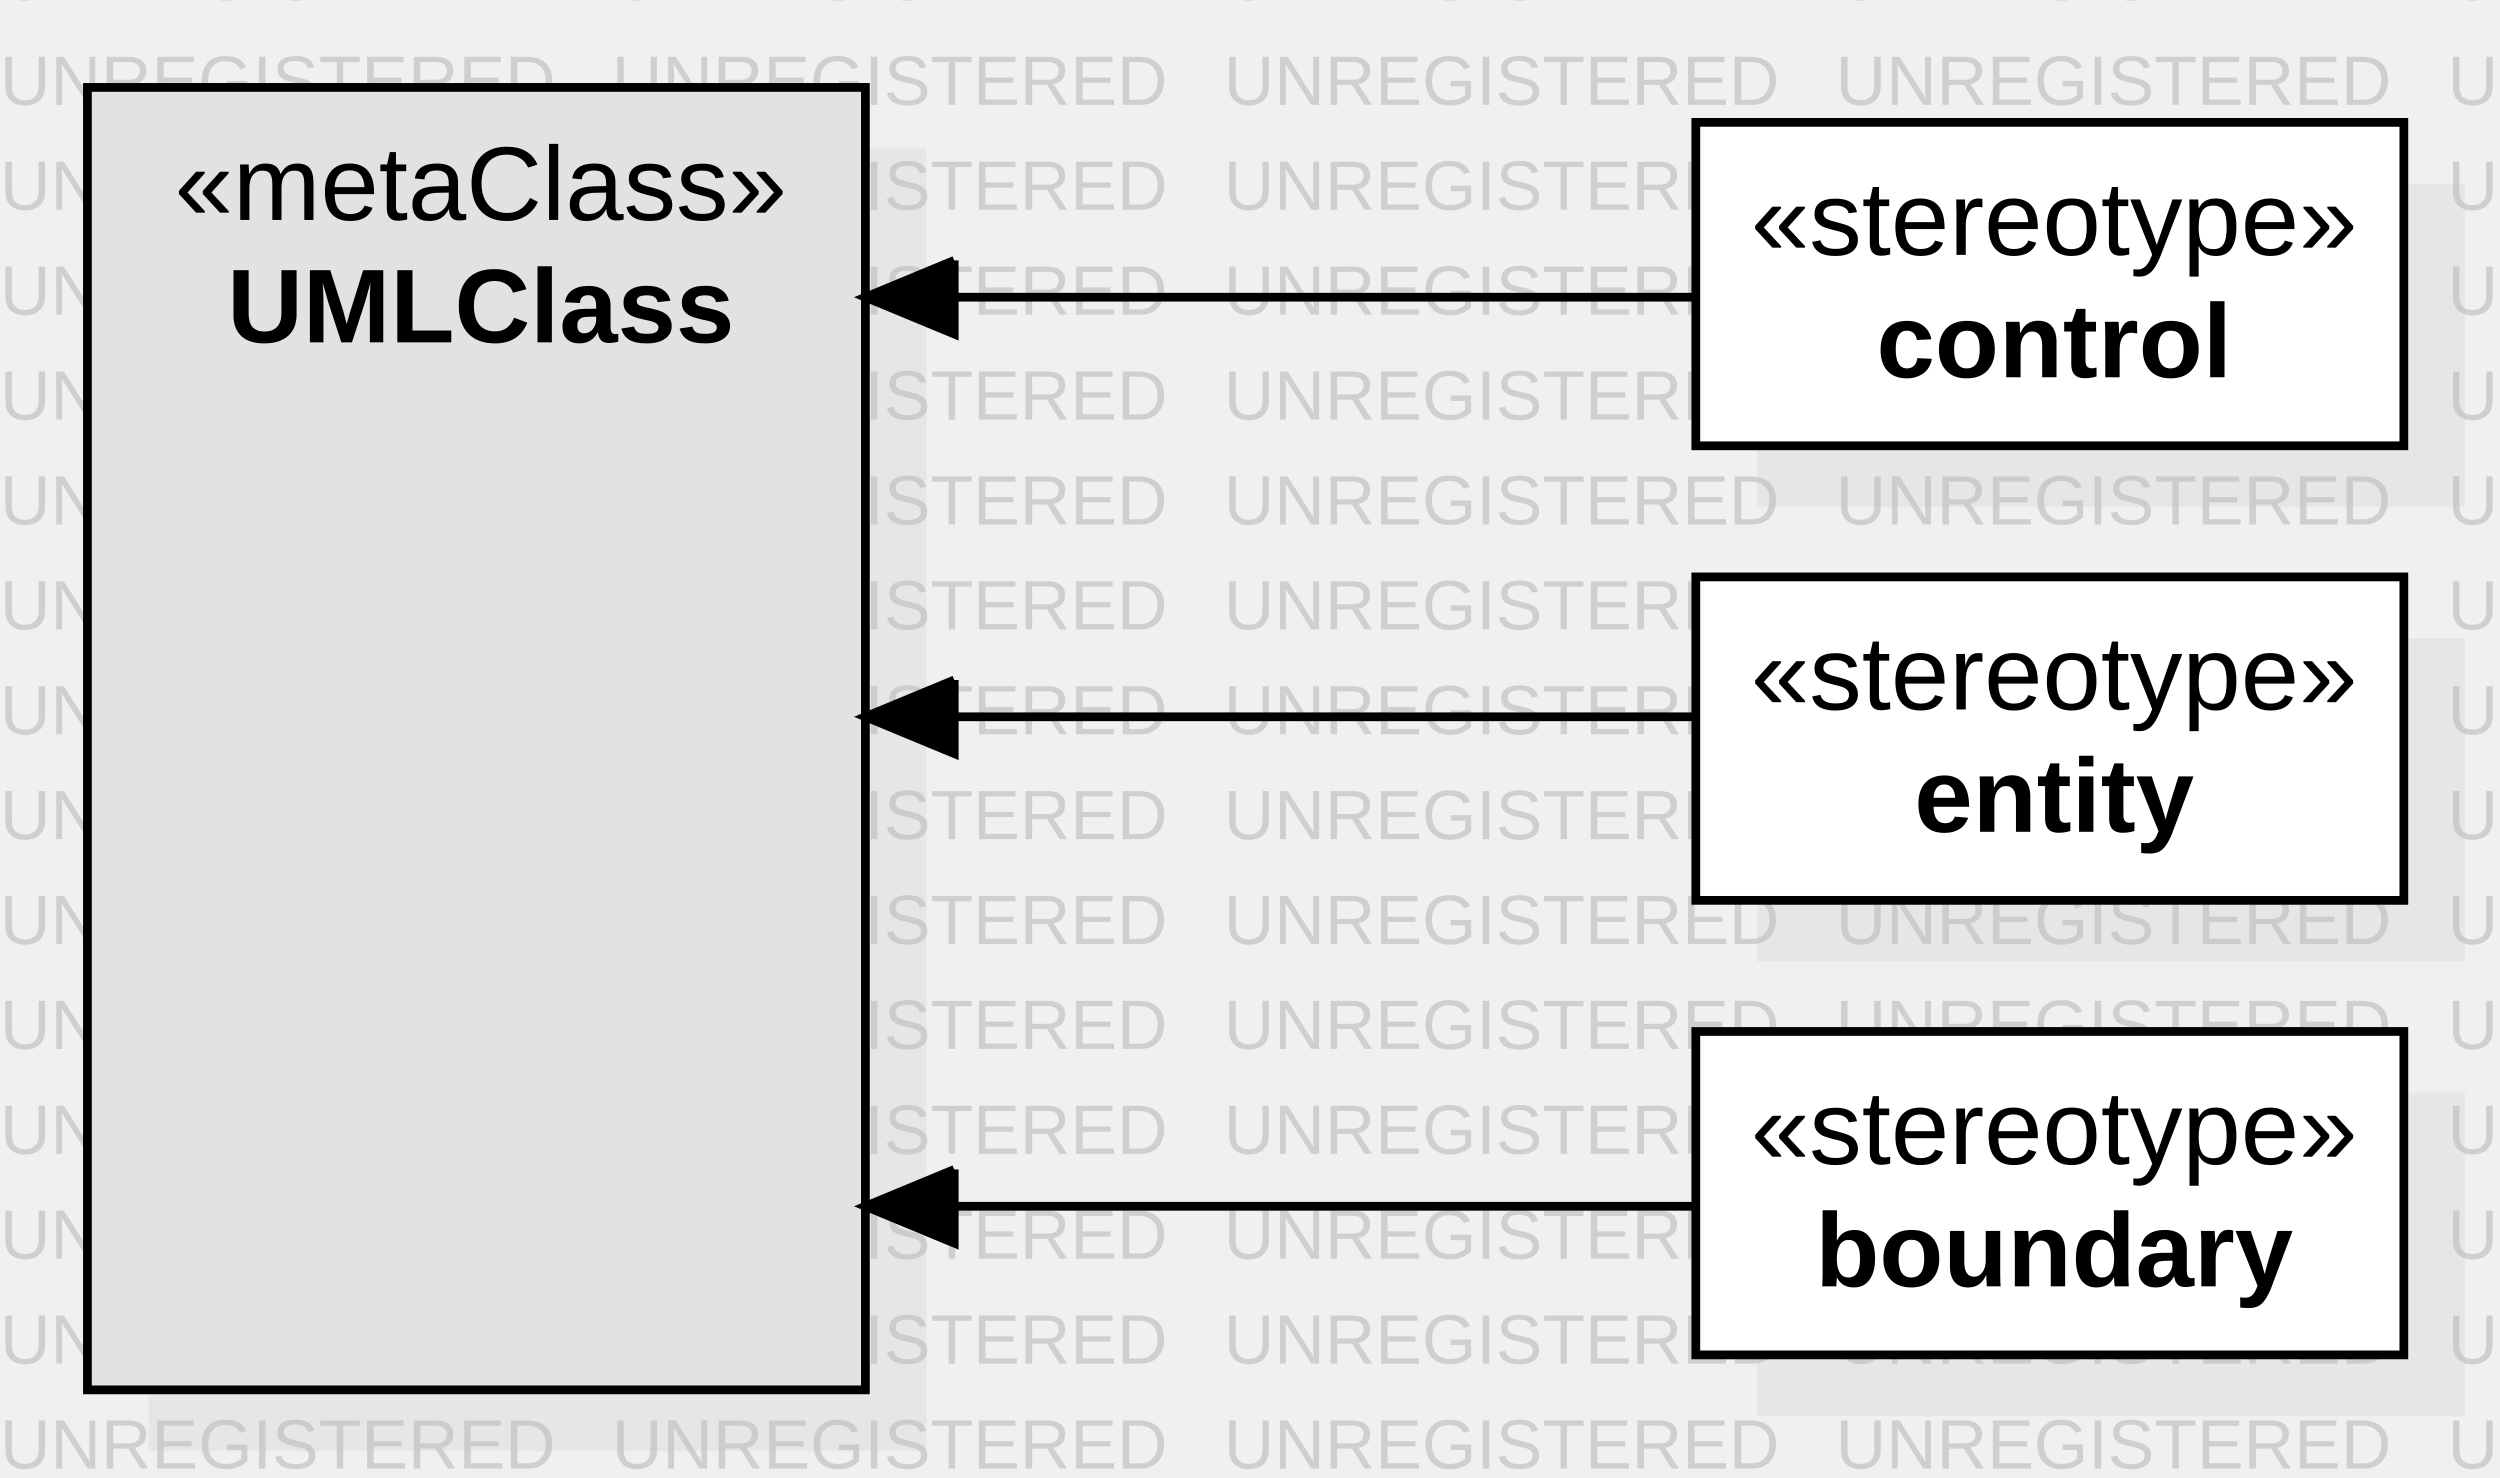
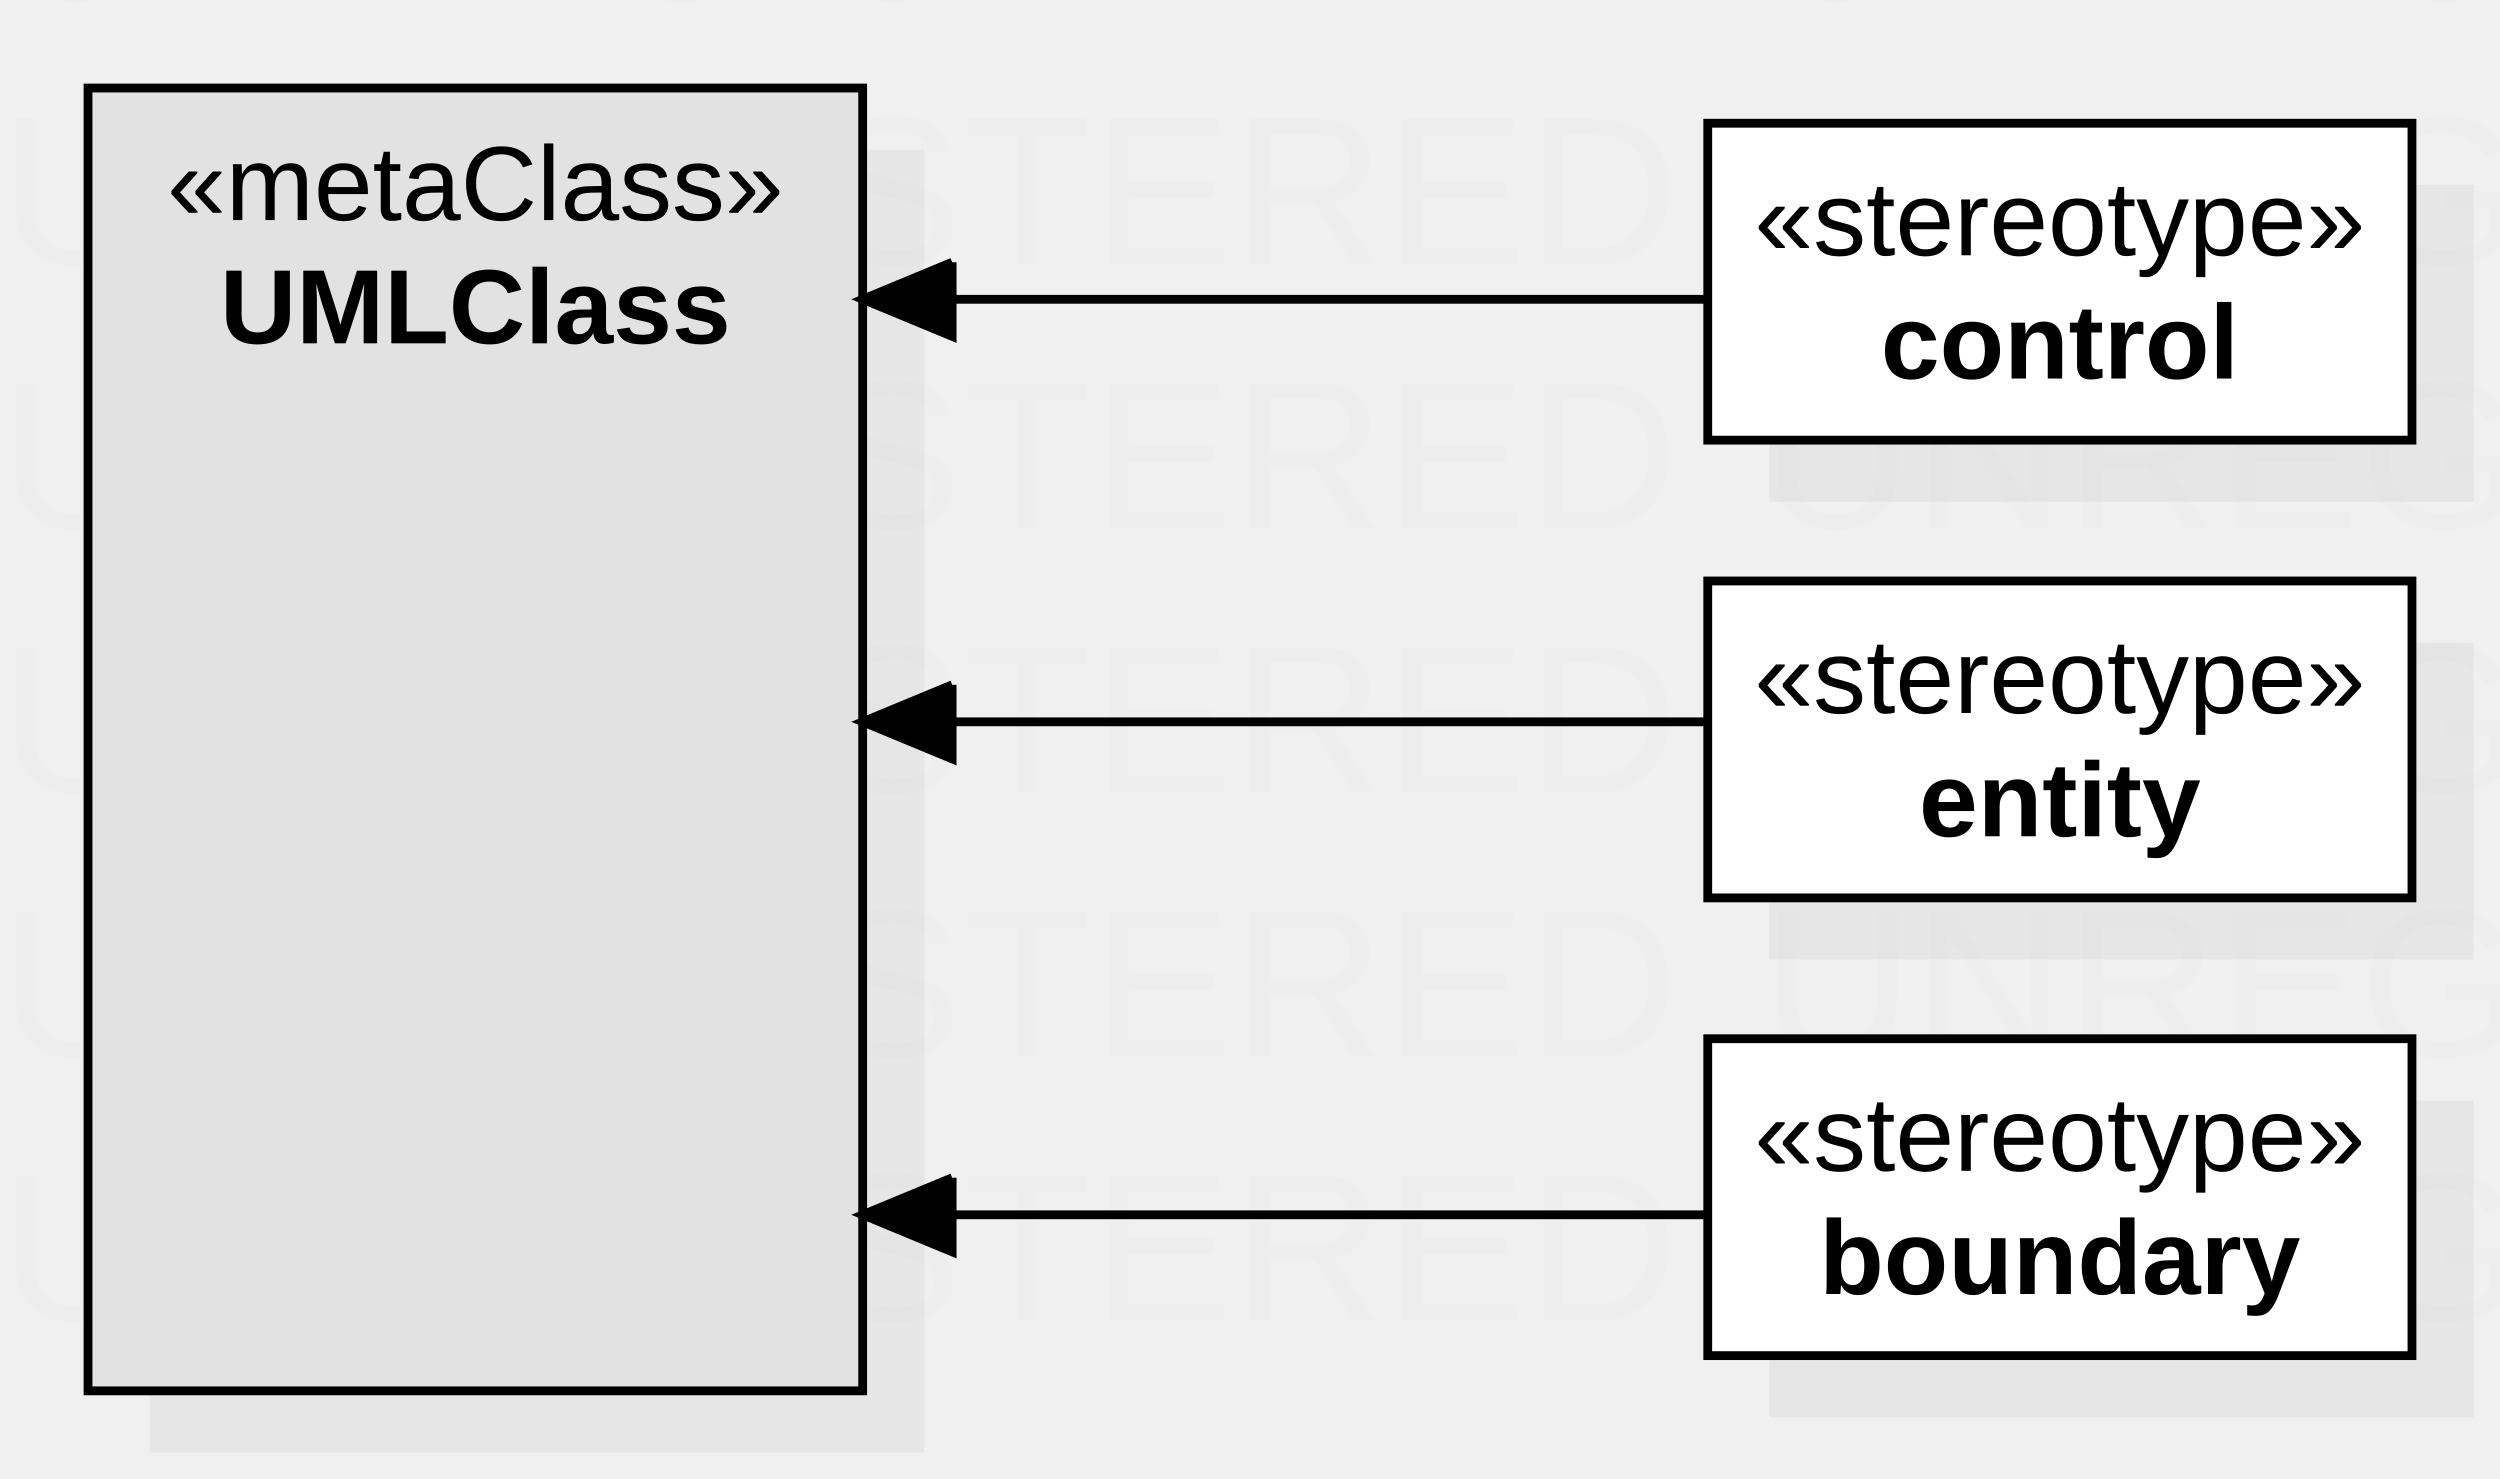
- <svg xmlns="http://www.w3.org/2000/svg" version="1.1" width="286" height="169">
+ <svg xmlns="http://www.w3.org/2000/svg" version="1.1" width="284" height="168">
  <defs />
  <g>
-     <text fill="#cfcfcf" stroke="none" font-family="Arial" font-size="8px" font-style="normal" font-weight="normal" text-decoration="undefined" x="0" y="0" text-anchor="start" dominant-baseline="alphabetic" transform="matrix(1 0 0 1 0 0)">UNREGISTERED</text>
-     <text fill="#cfcfcf" stroke="none" font-family="Arial" font-size="8px" font-style="normal" font-weight="normal" text-decoration="undefined" x="0" y="12" text-anchor="start" dominant-baseline="alphabetic" transform="matrix(1 0 0 1 0 0)">UNREGISTERED</text>
-     <text fill="#cfcfcf" stroke="none" font-family="Arial" font-size="8px" font-style="normal" font-weight="normal" text-decoration="undefined" x="0" y="24" text-anchor="start" dominant-baseline="alphabetic" transform="matrix(1 0 0 1 0 0)">UNREGISTERED</text>
-     <text fill="#cfcfcf" stroke="none" font-family="Arial" font-size="8px" font-style="normal" font-weight="normal" text-decoration="undefined" x="0" y="36" text-anchor="start" dominant-baseline="alphabetic" transform="matrix(1 0 0 1 0 0)">UNREGISTERED</text>
-     <text fill="#cfcfcf" stroke="none" font-family="Arial" font-size="8px" font-style="normal" font-weight="normal" text-decoration="undefined" x="0" y="48" text-anchor="start" dominant-baseline="alphabetic" transform="matrix(1 0 0 1 0 0)">UNREGISTERED</text>
-     <text fill="#cfcfcf" stroke="none" font-family="Arial" font-size="8px" font-style="normal" font-weight="normal" text-decoration="undefined" x="0" y="60" text-anchor="start" dominant-baseline="alphabetic" transform="matrix(1 0 0 1 0 0)">UNREGISTERED</text>
-     <text fill="#cfcfcf" stroke="none" font-family="Arial" font-size="8px" font-style="normal" font-weight="normal" text-decoration="undefined" x="0" y="72" text-anchor="start" dominant-baseline="alphabetic" transform="matrix(1 0 0 1 0 0)">UNREGISTERED</text>
-     <text fill="#cfcfcf" stroke="none" font-family="Arial" font-size="8px" font-style="normal" font-weight="normal" text-decoration="undefined" x="0" y="84" text-anchor="start" dominant-baseline="alphabetic" transform="matrix(1 0 0 1 0 0)">UNREGISTERED</text>
-     <text fill="#cfcfcf" stroke="none" font-family="Arial" font-size="8px" font-style="normal" font-weight="normal" text-decoration="undefined" x="0" y="96" text-anchor="start" dominant-baseline="alphabetic" transform="matrix(1 0 0 1 0 0)">UNREGISTERED</text>
-     <text fill="#cfcfcf" stroke="none" font-family="Arial" font-size="8px" font-style="normal" font-weight="normal" text-decoration="undefined" x="0" y="108" text-anchor="start" dominant-baseline="alphabetic" transform="matrix(1 0 0 1 0 0)">UNREGISTERED</text>
-     <text fill="#cfcfcf" stroke="none" font-family="Arial" font-size="8px" font-style="normal" font-weight="normal" text-decoration="undefined" x="0" y="120" text-anchor="start" dominant-baseline="alphabetic" transform="matrix(1 0 0 1 0 0)">UNREGISTERED</text>
-     <text fill="#cfcfcf" stroke="none" font-family="Arial" font-size="8px" font-style="normal" font-weight="normal" text-decoration="undefined" x="0" y="132" text-anchor="start" dominant-baseline="alphabetic" transform="matrix(1 0 0 1 0 0)">UNREGISTERED</text>
-     <text fill="#cfcfcf" stroke="none" font-family="Arial" font-size="8px" font-style="normal" font-weight="normal" text-decoration="undefined" x="0" y="144" text-anchor="start" dominant-baseline="alphabetic" transform="matrix(1 0 0 1 0 0)">UNREGISTERED</text>
-     <text fill="#cfcfcf" stroke="none" font-family="Arial" font-size="8px" font-style="normal" font-weight="normal" text-decoration="undefined" x="0" y="156" text-anchor="start" dominant-baseline="alphabetic" transform="matrix(1 0 0 1 0 0)">UNREGISTERED</text>
-     <text fill="#cfcfcf" stroke="none" font-family="Arial" font-size="8px" font-style="normal" font-weight="normal" text-decoration="undefined" x="0" y="168" text-anchor="start" dominant-baseline="alphabetic" transform="matrix(1 0 0 1 0 0)">UNREGISTERED</text>
-     <text fill="#cfcfcf" stroke="none" font-family="Arial" font-size="8px" font-style="normal" font-weight="normal" text-decoration="undefined" x="70" y="0" text-anchor="start" dominant-baseline="alphabetic" transform="matrix(1 0 0 1 0 0)">UNREGISTERED</text>
-     <text fill="#cfcfcf" stroke="none" font-family="Arial" font-size="8px" font-style="normal" font-weight="normal" text-decoration="undefined" x="70" y="12" text-anchor="start" dominant-baseline="alphabetic" transform="matrix(1 0 0 1 0 0)">UNREGISTERED</text>
-     <text fill="#cfcfcf" stroke="none" font-family="Arial" font-size="8px" font-style="normal" font-weight="normal" text-decoration="undefined" x="70" y="24" text-anchor="start" dominant-baseline="alphabetic" transform="matrix(1 0 0 1 0 0)">UNREGISTERED</text>
-     <text fill="#cfcfcf" stroke="none" font-family="Arial" font-size="8px" font-style="normal" font-weight="normal" text-decoration="undefined" x="70" y="36" text-anchor="start" dominant-baseline="alphabetic" transform="matrix(1 0 0 1 0 0)">UNREGISTERED</text>
-     <text fill="#cfcfcf" stroke="none" font-family="Arial" font-size="8px" font-style="normal" font-weight="normal" text-decoration="undefined" x="70" y="48" text-anchor="start" dominant-baseline="alphabetic" transform="matrix(1 0 0 1 0 0)">UNREGISTERED</text>
-     <text fill="#cfcfcf" stroke="none" font-family="Arial" font-size="8px" font-style="normal" font-weight="normal" text-decoration="undefined" x="70" y="60" text-anchor="start" dominant-baseline="alphabetic" transform="matrix(1 0 0 1 0 0)">UNREGISTERED</text>
-     <text fill="#cfcfcf" stroke="none" font-family="Arial" font-size="8px" font-style="normal" font-weight="normal" text-decoration="undefined" x="70" y="72" text-anchor="start" dominant-baseline="alphabetic" transform="matrix(1 0 0 1 0 0)">UNREGISTERED</text>
-     <text fill="#cfcfcf" stroke="none" font-family="Arial" font-size="8px" font-style="normal" font-weight="normal" text-decoration="undefined" x="70" y="84" text-anchor="start" dominant-baseline="alphabetic" transform="matrix(1 0 0 1 0 0)">UNREGISTERED</text>
-     <text fill="#cfcfcf" stroke="none" font-family="Arial" font-size="8px" font-style="normal" font-weight="normal" text-decoration="undefined" x="70" y="96" text-anchor="start" dominant-baseline="alphabetic" transform="matrix(1 0 0 1 0 0)">UNREGISTERED</text>
-     <text fill="#cfcfcf" stroke="none" font-family="Arial" font-size="8px" font-style="normal" font-weight="normal" text-decoration="undefined" x="70" y="108" text-anchor="start" dominant-baseline="alphabetic" transform="matrix(1 0 0 1 0 0)">UNREGISTERED</text>
-     <text fill="#cfcfcf" stroke="none" font-family="Arial" font-size="8px" font-style="normal" font-weight="normal" text-decoration="undefined" x="70" y="120" text-anchor="start" dominant-baseline="alphabetic" transform="matrix(1 0 0 1 0 0)">UNREGISTERED</text>
-     <text fill="#cfcfcf" stroke="none" font-family="Arial" font-size="8px" font-style="normal" font-weight="normal" text-decoration="undefined" x="70" y="132" text-anchor="start" dominant-baseline="alphabetic" transform="matrix(1 0 0 1 0 0)">UNREGISTERED</text>
-     <text fill="#cfcfcf" stroke="none" font-family="Arial" font-size="8px" font-style="normal" font-weight="normal" text-decoration="undefined" x="70" y="144" text-anchor="start" dominant-baseline="alphabetic" transform="matrix(1 0 0 1 0 0)">UNREGISTERED</text>
-     <text fill="#cfcfcf" stroke="none" font-family="Arial" font-size="8px" font-style="normal" font-weight="normal" text-decoration="undefined" x="70" y="156" text-anchor="start" dominant-baseline="alphabetic" transform="matrix(1 0 0 1 0 0)">UNREGISTERED</text>
-     <text fill="#cfcfcf" stroke="none" font-family="Arial" font-size="8px" font-style="normal" font-weight="normal" text-decoration="undefined" x="70" y="168" text-anchor="start" dominant-baseline="alphabetic" transform="matrix(1 0 0 1 0 0)">UNREGISTERED</text>
-     <text fill="#cfcfcf" stroke="none" font-family="Arial" font-size="8px" font-style="normal" font-weight="normal" text-decoration="undefined" x="140" y="0" text-anchor="start" dominant-baseline="alphabetic" transform="matrix(1 0 0 1 0 0)">UNREGISTERED</text>
-     <text fill="#cfcfcf" stroke="none" font-family="Arial" font-size="8px" font-style="normal" font-weight="normal" text-decoration="undefined" x="140" y="12" text-anchor="start" dominant-baseline="alphabetic" transform="matrix(1 0 0 1 0 0)">UNREGISTERED</text>
-     <text fill="#cfcfcf" stroke="none" font-family="Arial" font-size="8px" font-style="normal" font-weight="normal" text-decoration="undefined" x="140" y="24" text-anchor="start" dominant-baseline="alphabetic" transform="matrix(1 0 0 1 0 0)">UNREGISTERED</text>
-     <text fill="#cfcfcf" stroke="none" font-family="Arial" font-size="8px" font-style="normal" font-weight="normal" text-decoration="undefined" x="140" y="36" text-anchor="start" dominant-baseline="alphabetic" transform="matrix(1 0 0 1 0 0)">UNREGISTERED</text>
-     <text fill="#cfcfcf" stroke="none" font-family="Arial" font-size="8px" font-style="normal" font-weight="normal" text-decoration="undefined" x="140" y="48" text-anchor="start" dominant-baseline="alphabetic" transform="matrix(1 0 0 1 0 0)">UNREGISTERED</text>
-     <text fill="#cfcfcf" stroke="none" font-family="Arial" font-size="8px" font-style="normal" font-weight="normal" text-decoration="undefined" x="140" y="60" text-anchor="start" dominant-baseline="alphabetic" transform="matrix(1 0 0 1 0 0)">UNREGISTERED</text>
-     <text fill="#cfcfcf" stroke="none" font-family="Arial" font-size="8px" font-style="normal" font-weight="normal" text-decoration="undefined" x="140" y="72" text-anchor="start" dominant-baseline="alphabetic" transform="matrix(1 0 0 1 0 0)">UNREGISTERED</text>
-     <text fill="#cfcfcf" stroke="none" font-family="Arial" font-size="8px" font-style="normal" font-weight="normal" text-decoration="undefined" x="140" y="84" text-anchor="start" dominant-baseline="alphabetic" transform="matrix(1 0 0 1 0 0)">UNREGISTERED</text>
-     <text fill="#cfcfcf" stroke="none" font-family="Arial" font-size="8px" font-style="normal" font-weight="normal" text-decoration="undefined" x="140" y="96" text-anchor="start" dominant-baseline="alphabetic" transform="matrix(1 0 0 1 0 0)">UNREGISTERED</text>
-     <text fill="#cfcfcf" stroke="none" font-family="Arial" font-size="8px" font-style="normal" font-weight="normal" text-decoration="undefined" x="140" y="108" text-anchor="start" dominant-baseline="alphabetic" transform="matrix(1 0 0 1 0 0)">UNREGISTERED</text>
-     <text fill="#cfcfcf" stroke="none" font-family="Arial" font-size="8px" font-style="normal" font-weight="normal" text-decoration="undefined" x="140" y="120" text-anchor="start" dominant-baseline="alphabetic" transform="matrix(1 0 0 1 0 0)">UNREGISTERED</text>
-     <text fill="#cfcfcf" stroke="none" font-family="Arial" font-size="8px" font-style="normal" font-weight="normal" text-decoration="undefined" x="140" y="132" text-anchor="start" dominant-baseline="alphabetic" transform="matrix(1 0 0 1 0 0)">UNREGISTERED</text>
-     <text fill="#cfcfcf" stroke="none" font-family="Arial" font-size="8px" font-style="normal" font-weight="normal" text-decoration="undefined" x="140" y="144" text-anchor="start" dominant-baseline="alphabetic" transform="matrix(1 0 0 1 0 0)">UNREGISTERED</text>
-     <text fill="#cfcfcf" stroke="none" font-family="Arial" font-size="8px" font-style="normal" font-weight="normal" text-decoration="undefined" x="140" y="156" text-anchor="start" dominant-baseline="alphabetic" transform="matrix(1 0 0 1 0 0)">UNREGISTERED</text>
-     <text fill="#cfcfcf" stroke="none" font-family="Arial" font-size="8px" font-style="normal" font-weight="normal" text-decoration="undefined" x="140" y="168" text-anchor="start" dominant-baseline="alphabetic" transform="matrix(1 0 0 1 0 0)">UNREGISTERED</text>
-     <text fill="#cfcfcf" stroke="none" font-family="Arial" font-size="8px" font-style="normal" font-weight="normal" text-decoration="undefined" x="210" y="0" text-anchor="start" dominant-baseline="alphabetic" transform="matrix(1 0 0 1 0 0)">UNREGISTERED</text>
-     <text fill="#cfcfcf" stroke="none" font-family="Arial" font-size="8px" font-style="normal" font-weight="normal" text-decoration="undefined" x="210" y="12" text-anchor="start" dominant-baseline="alphabetic" transform="matrix(1 0 0 1 0 0)">UNREGISTERED</text>
-     <text fill="#cfcfcf" stroke="none" font-family="Arial" font-size="8px" font-style="normal" font-weight="normal" text-decoration="undefined" x="210" y="24" text-anchor="start" dominant-baseline="alphabetic" transform="matrix(1 0 0 1 0 0)">UNREGISTERED</text>
-     <text fill="#cfcfcf" stroke="none" font-family="Arial" font-size="8px" font-style="normal" font-weight="normal" text-decoration="undefined" x="210" y="36" text-anchor="start" dominant-baseline="alphabetic" transform="matrix(1 0 0 1 0 0)">UNREGISTERED</text>
-     <text fill="#cfcfcf" stroke="none" font-family="Arial" font-size="8px" font-style="normal" font-weight="normal" text-decoration="undefined" x="210" y="48" text-anchor="start" dominant-baseline="alphabetic" transform="matrix(1 0 0 1 0 0)">UNREGISTERED</text>
-     <text fill="#cfcfcf" stroke="none" font-family="Arial" font-size="8px" font-style="normal" font-weight="normal" text-decoration="undefined" x="210" y="60" text-anchor="start" dominant-baseline="alphabetic" transform="matrix(1 0 0 1 0 0)">UNREGISTERED</text>
-     <text fill="#cfcfcf" stroke="none" font-family="Arial" font-size="8px" font-style="normal" font-weight="normal" text-decoration="undefined" x="210" y="72" text-anchor="start" dominant-baseline="alphabetic" transform="matrix(1 0 0 1 0 0)">UNREGISTERED</text>
-     <text fill="#cfcfcf" stroke="none" font-family="Arial" font-size="8px" font-style="normal" font-weight="normal" text-decoration="undefined" x="210" y="84" text-anchor="start" dominant-baseline="alphabetic" transform="matrix(1 0 0 1 0 0)">UNREGISTERED</text>
-     <text fill="#cfcfcf" stroke="none" font-family="Arial" font-size="8px" font-style="normal" font-weight="normal" text-decoration="undefined" x="210" y="96" text-anchor="start" dominant-baseline="alphabetic" transform="matrix(1 0 0 1 0 0)">UNREGISTERED</text>
-     <text fill="#cfcfcf" stroke="none" font-family="Arial" font-size="8px" font-style="normal" font-weight="normal" text-decoration="undefined" x="210" y="108" text-anchor="start" dominant-baseline="alphabetic" transform="matrix(1 0 0 1 0 0)">UNREGISTERED</text>
-     <text fill="#cfcfcf" stroke="none" font-family="Arial" font-size="8px" font-style="normal" font-weight="normal" text-decoration="undefined" x="210" y="120" text-anchor="start" dominant-baseline="alphabetic" transform="matrix(1 0 0 1 0 0)">UNREGISTERED</text>
-     <text fill="#cfcfcf" stroke="none" font-family="Arial" font-size="8px" font-style="normal" font-weight="normal" text-decoration="undefined" x="210" y="132" text-anchor="start" dominant-baseline="alphabetic" transform="matrix(1 0 0 1 0 0)">UNREGISTERED</text>
-     <text fill="#cfcfcf" stroke="none" font-family="Arial" font-size="8px" font-style="normal" font-weight="normal" text-decoration="undefined" x="210" y="144" text-anchor="start" dominant-baseline="alphabetic" transform="matrix(1 0 0 1 0 0)">UNREGISTERED</text>
-     <text fill="#cfcfcf" stroke="none" font-family="Arial" font-size="8px" font-style="normal" font-weight="normal" text-decoration="undefined" x="210" y="156" text-anchor="start" dominant-baseline="alphabetic" transform="matrix(1 0 0 1 0 0)">UNREGISTERED</text>
-     <text fill="#cfcfcf" stroke="none" font-family="Arial" font-size="8px" font-style="normal" font-weight="normal" text-decoration="undefined" x="210" y="168" text-anchor="start" dominant-baseline="alphabetic" transform="matrix(1 0 0 1 0 0)">UNREGISTERED</text>
-     <text fill="#cfcfcf" stroke="none" font-family="Arial" font-size="8px" font-style="normal" font-weight="normal" text-decoration="undefined" x="280" y="0" text-anchor="start" dominant-baseline="alphabetic" transform="matrix(1 0 0 1 0 0)">UNREGISTERED</text>
-     <text fill="#cfcfcf" stroke="none" font-family="Arial" font-size="8px" font-style="normal" font-weight="normal" text-decoration="undefined" x="280" y="12" text-anchor="start" dominant-baseline="alphabetic" transform="matrix(1 0 0 1 0 0)">UNREGISTERED</text>
-     <text fill="#cfcfcf" stroke="none" font-family="Arial" font-size="8px" font-style="normal" font-weight="normal" text-decoration="undefined" x="280" y="24" text-anchor="start" dominant-baseline="alphabetic" transform="matrix(1 0 0 1 0 0)">UNREGISTERED</text>
-     <text fill="#cfcfcf" stroke="none" font-family="Arial" font-size="8px" font-style="normal" font-weight="normal" text-decoration="undefined" x="280" y="36" text-anchor="start" dominant-baseline="alphabetic" transform="matrix(1 0 0 1 0 0)">UNREGISTERED</text>
-     <text fill="#cfcfcf" stroke="none" font-family="Arial" font-size="8px" font-style="normal" font-weight="normal" text-decoration="undefined" x="280" y="48" text-anchor="start" dominant-baseline="alphabetic" transform="matrix(1 0 0 1 0 0)">UNREGISTERED</text>
-     <text fill="#cfcfcf" stroke="none" font-family="Arial" font-size="8px" font-style="normal" font-weight="normal" text-decoration="undefined" x="280" y="60" text-anchor="start" dominant-baseline="alphabetic" transform="matrix(1 0 0 1 0 0)">UNREGISTERED</text>
-     <text fill="#cfcfcf" stroke="none" font-family="Arial" font-size="8px" font-style="normal" font-weight="normal" text-decoration="undefined" x="280" y="72" text-anchor="start" dominant-baseline="alphabetic" transform="matrix(1 0 0 1 0 0)">UNREGISTERED</text>
-     <text fill="#cfcfcf" stroke="none" font-family="Arial" font-size="8px" font-style="normal" font-weight="normal" text-decoration="undefined" x="280" y="84" text-anchor="start" dominant-baseline="alphabetic" transform="matrix(1 0 0 1 0 0)">UNREGISTERED</text>
-     <text fill="#cfcfcf" stroke="none" font-family="Arial" font-size="8px" font-style="normal" font-weight="normal" text-decoration="undefined" x="280" y="96" text-anchor="start" dominant-baseline="alphabetic" transform="matrix(1 0 0 1 0 0)">UNREGISTERED</text>
-     <text fill="#cfcfcf" stroke="none" font-family="Arial" font-size="8px" font-style="normal" font-weight="normal" text-decoration="undefined" x="280" y="108" text-anchor="start" dominant-baseline="alphabetic" transform="matrix(1 0 0 1 0 0)">UNREGISTERED</text>
-     <text fill="#cfcfcf" stroke="none" font-family="Arial" font-size="8px" font-style="normal" font-weight="normal" text-decoration="undefined" x="280" y="120" text-anchor="start" dominant-baseline="alphabetic" transform="matrix(1 0 0 1 0 0)">UNREGISTERED</text>
-     <text fill="#cfcfcf" stroke="none" font-family="Arial" font-size="8px" font-style="normal" font-weight="normal" text-decoration="undefined" x="280" y="132" text-anchor="start" dominant-baseline="alphabetic" transform="matrix(1 0 0 1 0 0)">UNREGISTERED</text>
-     <text fill="#cfcfcf" stroke="none" font-family="Arial" font-size="8px" font-style="normal" font-weight="normal" text-decoration="undefined" x="280" y="144" text-anchor="start" dominant-baseline="alphabetic" transform="matrix(1 0 0 1 0 0)">UNREGISTERED</text>
-     <text fill="#cfcfcf" stroke="none" font-family="Arial" font-size="8px" font-style="normal" font-weight="normal" text-decoration="undefined" x="280" y="156" text-anchor="start" dominant-baseline="alphabetic" transform="matrix(1 0 0 1 0 0)">UNREGISTERED</text>
-     <text fill="#cfcfcf" stroke="none" font-family="Arial" font-size="8px" font-style="normal" font-weight="normal" text-decoration="undefined" x="280" y="168" text-anchor="start" dominant-baseline="alphabetic" transform="matrix(1 0 0 1 0 0)">UNREGISTERED</text>
-     <g>
-       <rect fill="#C0C0C0" stroke="none" x="219" y="91" width="81" height="37" transform="matrix(1 0 0 1 -18 -18)" fill-opacity="0.2" />
+     <text fill="#eeeeee" stroke="none" font-family="Arial" font-size="24px" font-style="normal" font-weight="normal" text-decoration="none" x="0" y="0">UNREGISTERED</text>
+     <text fill="#eeeeee" stroke="none" font-family="Arial" font-size="24px" font-style="normal" font-weight="normal" text-decoration="none" x="0" y="30">UNREGISTERED</text>
+     <text fill="#eeeeee" stroke="none" font-family="Arial" font-size="24px" font-style="normal" font-weight="normal" text-decoration="none" x="0" y="60">UNREGISTERED</text>
+     <text fill="#eeeeee" stroke="none" font-family="Arial" font-size="24px" font-style="normal" font-weight="normal" text-decoration="none" x="0" y="90">UNREGISTERED</text>
+     <text fill="#eeeeee" stroke="none" font-family="Arial" font-size="24px" font-style="normal" font-weight="normal" text-decoration="none" x="0" y="120">UNREGISTERED</text>
+     <text fill="#eeeeee" stroke="none" font-family="Arial" font-size="24px" font-style="normal" font-weight="normal" text-decoration="none" x="0" y="150">UNREGISTERED</text>
+     <text fill="#eeeeee" stroke="none" font-family="Arial" font-size="24px" font-style="normal" font-weight="normal" text-decoration="none" x="200" y="0">UNREGISTERED</text>
+     <text fill="#eeeeee" stroke="none" font-family="Arial" font-size="24px" font-style="normal" font-weight="normal" text-decoration="none" x="200" y="30">UNREGISTERED</text>
+     <text fill="#eeeeee" stroke="none" font-family="Arial" font-size="24px" font-style="normal" font-weight="normal" text-decoration="none" x="200" y="60">UNREGISTERED</text>
+     <text fill="#eeeeee" stroke="none" font-family="Arial" font-size="24px" font-style="normal" font-weight="normal" text-decoration="none" x="200" y="90">UNREGISTERED</text>
+     <text fill="#eeeeee" stroke="none" font-family="Arial" font-size="24px" font-style="normal" font-weight="normal" text-decoration="none" x="200" y="120">UNREGISTERED</text>
+     <text fill="#eeeeee" stroke="none" font-family="Arial" font-size="24px" font-style="normal" font-weight="normal" text-decoration="none" x="200" y="150">UNREGISTERED</text>
+     <g transform="translate(-18,-18) scale(1,1)">
+       <rect fill="#C0C0C0" stroke="none" x="219" y="91" width="80" height="36" opacity="0.2" />
    </g>
-     <g>
-       <rect fill="#ffffff" stroke="none" x="212" y="84" width="81" height="37" transform="matrix(1 0 0 1 -18 -18)" />
+     <g transform="translate(-18,-18) scale(1,1)">
+       <rect fill="#ffffff" stroke="none" x="212" y="84" width="80" height="36" />
    </g>
-     <g>
-       <path fill="none" stroke="#000000" paint-order="fill stroke markers" d=" M 194 66 L 275 66 L 275 103 L 194 103 L 194 66 Z Z" stroke-miterlimit="10" stroke-dasharray="" />
+     <g transform="translate(-18,-18) scale(1,1)">
+       <path fill="none" stroke="#000000" d="M 212 84 L 292 84 L 292 120 L 212 120 L 212 84 Z Z" stroke-miterlimit="10" />
    </g>
-     <g>
+     <g transform="translate(-18,-18) scale(1,1)">
      <g>
        <path fill="none" stroke="none" />
-         <text fill="#000000" stroke="none" font-family="Arial" font-size="12px" font-style="normal" font-weight="normal" text-decoration="undefined" x="253" y="95" text-anchor="middle" dominant-baseline="central" transform="matrix(1 0 0 1 -18 -18)">«stereotype»</text>
+         <text fill="#000000" stroke="none" font-family="Arial" font-size="12px" font-style="normal" font-weight="normal" text-decoration="none" x="217.31" y="99">«stereotype»</text>
      </g>
    </g>
-     <g>
+     <g transform="translate(-18,-18) scale(1,1)">
      <g>
        <path fill="none" stroke="none" />
-         <text fill="#000000" stroke="none" font-family="Arial" font-size="12px" font-style="normal" font-weight="bold" text-decoration="undefined" x="253" y="109" text-anchor="middle" dominant-baseline="central" transform="matrix(1 0 0 1 -18 -18)">entity</text>
+         <text fill="#000000" stroke="none" font-family="Arial" font-size="12px" font-style="normal" font-weight="bold" text-decoration="none" x="235.998" y="113">entity</text>
      </g>
    </g>
-     <g>
-       <rect fill="#C0C0C0" stroke="none" x="35" y="35" width="89" height="149" transform="matrix(1 0 0 1 -18 -18)" fill-opacity="0.2" />
+     <g transform="translate(-18,-18) scale(1,1)">
+       <rect fill="#C0C0C0" stroke="none" x="35" y="35" width="88" height="148" opacity="0.2" />
    </g>
-     <g>
-       <rect fill="#e2e2e2" stroke="none" x="28" y="28" width="89" height="149" transform="matrix(1 0 0 1 -18 -18)" />
+     <g transform="translate(-18,-18) scale(1,1)">
+       <rect fill="#e2e2e2" stroke="none" x="28" y="28" width="88" height="148" />
    </g>
-     <g>
-       <path fill="none" stroke="#000000" paint-order="fill stroke markers" d=" M 10 10 L 99 10 L 99 159 L 10 159 L 10 10 Z Z" stroke-miterlimit="10" stroke-dasharray="" />
+     <g transform="translate(-18,-18) scale(1,1)">
+       <path fill="none" stroke="#000000" d="M 28 28 L 116 28 L 116 176 L 28 176 L 28 28 Z Z" stroke-miterlimit="10" />
    </g>
-     <g>
+     <g transform="translate(-18,-18) scale(1,1)">
      <g>
        <path fill="none" stroke="none" />
-         <text fill="#000000" stroke="none" font-family="Arial" font-size="12px" font-style="normal" font-weight="normal" text-decoration="undefined" x="73" y="39" text-anchor="middle" dominant-baseline="central" transform="matrix(1 0 0 1 -18 -18)">«metaClass»</text>
+         <text fill="#000000" stroke="none" font-family="Arial" font-size="12px" font-style="normal" font-weight="normal" text-decoration="none" x="36.984" y="43">«metaClass»</text>
      </g>
    </g>
-     <g>
+     <g transform="translate(-18,-18) scale(1,1)">
      <g>
        <path fill="none" stroke="none" />
-         <text fill="#000000" stroke="none" font-family="Arial" font-size="12px" font-style="normal" font-weight="bold" text-decoration="undefined" x="73" y="53" text-anchor="middle" dominant-baseline="central" transform="matrix(1 0 0 1 -18 -18)">UMLClass</text>
+         <text fill="#000000" stroke="none" font-family="Arial" font-size="12px" font-style="normal" font-weight="bold" text-decoration="none" x="42.993" y="57">UMLClass</text>
      </g>
    </g>
-     <g>
-       <path fill="none" stroke="#000000" paint-order="fill stroke markers" d=" M 194 82 L 99 82" stroke-miterlimit="10" stroke-dasharray="" />
+     <g transform="translate(-18,-18) scale(1,1)">
+       <path fill="none" stroke="#000000" d="M 212 100 L 116 100" stroke-miterlimit="10" />
    </g>
-     <g>
-       <path fill="#000000" stroke="none" paint-order="stroke fill markers" d=" M 109.163 77.79 L 99 82 L 109.163 86.21" />
+     <g transform="translate(-18,-18) scale(1,1)">
+       <path fill="#000000" stroke="none" d="M 126.163 95.79 L 116 100 L 126.163 104.21" />
    </g>
-     <g>
-       <path fill="none" stroke="#000000" paint-order="fill stroke markers" d=" M 109.163 77.79 L 99 82 L 109.163 86.21 L 109.163 77.79" stroke-miterlimit="10" stroke-dasharray="" />
+     <g transform="translate(-18,-18) scale(1,1)">
+       <path fill="none" stroke="#000000" d="M 126.163 95.79 L 116 100 L 126.163 104.21 L 126.163 95.79" stroke-miterlimit="10" />
    </g>
-     <g>
-       <rect fill="#C0C0C0" stroke="none" x="219" y="39" width="81" height="37" transform="matrix(1 0 0 1 -18 -18)" fill-opacity="0.2" />
+     <g transform="translate(-18,-18) scale(1,1)">
+       <rect fill="#C0C0C0" stroke="none" x="219" y="39" width="80" height="36" opacity="0.2" />
    </g>
-     <g>
-       <rect fill="#ffffff" stroke="none" x="212" y="32" width="81" height="37" transform="matrix(1 0 0 1 -18 -18)" />
+     <g transform="translate(-18,-18) scale(1,1)">
+       <rect fill="#ffffff" stroke="none" x="212" y="32" width="80" height="36" />
    </g>
-     <g>
-       <path fill="none" stroke="#000000" paint-order="fill stroke markers" d=" M 194 14 L 275 14 L 275 51 L 194 51 L 194 14 Z Z" stroke-miterlimit="10" stroke-dasharray="" />
+     <g transform="translate(-18,-18) scale(1,1)">
+       <path fill="none" stroke="#000000" d="M 212 32 L 292 32 L 292 68 L 212 68 L 212 32 Z Z" stroke-miterlimit="10" />
    </g>
-     <g>
+     <g transform="translate(-18,-18) scale(1,1)">
      <g>
        <path fill="none" stroke="none" />
-         <text fill="#000000" stroke="none" font-family="Arial" font-size="12px" font-style="normal" font-weight="normal" text-decoration="undefined" x="253" y="43" text-anchor="middle" dominant-baseline="central" transform="matrix(1 0 0 1 -18 -18)">«stereotype»</text>
+         <text fill="#000000" stroke="none" font-family="Arial" font-size="12px" font-style="normal" font-weight="normal" text-decoration="none" x="217.31" y="47">«stereotype»</text>
      </g>
    </g>
-     <g>
+     <g transform="translate(-18,-18) scale(1,1)">
      <g>
        <path fill="none" stroke="none" />
-         <text fill="#000000" stroke="none" font-family="Arial" font-size="12px" font-style="normal" font-weight="bold" text-decoration="undefined" x="253" y="57" text-anchor="middle" dominant-baseline="central" transform="matrix(1 0 0 1 -18 -18)">control</text>
+         <text fill="#000000" stroke="none" font-family="Arial" font-size="12px" font-style="normal" font-weight="bold" text-decoration="none" x="231.668" y="61">control</text>
      </g>
    </g>
-     <g>
-       <path fill="none" stroke="#000000" paint-order="fill stroke markers" d=" M 194 34 L 99 34" stroke-miterlimit="10" stroke-dasharray="" />
+     <g transform="translate(-18,-18) scale(1,1)">
+       <path fill="none" stroke="#000000" d="M 212 52 L 116 52" stroke-miterlimit="10" />
    </g>
-     <g>
-       <path fill="#000000" stroke="none" paint-order="stroke fill markers" d=" M 109.163 29.79 L 99 34 L 109.163 38.21" />
+     <g transform="translate(-18,-18) scale(1,1)">
+       <path fill="#000000" stroke="none" d="M 126.163 47.79 L 116 52 L 126.163 56.21" />
    </g>
-     <g>
-       <path fill="none" stroke="#000000" paint-order="fill stroke markers" d=" M 109.163 29.79 L 99 34 L 109.163 38.21 L 109.163 29.79" stroke-miterlimit="10" stroke-dasharray="" />
+     <g transform="translate(-18,-18) scale(1,1)">
+       <path fill="none" stroke="#000000" d="M 126.163 47.79 L 116 52 L 126.163 56.21 L 126.163 47.79" stroke-miterlimit="10" />
    </g>
-     <g>
-       <rect fill="#C0C0C0" stroke="none" x="219" y="143" width="81" height="37" transform="matrix(1 0 0 1 -18 -18)" fill-opacity="0.2" />
+     <g transform="translate(-18,-18) scale(1,1)">
+       <rect fill="#C0C0C0" stroke="none" x="219" y="143" width="80" height="36" opacity="0.2" />
    </g>
-     <g>
-       <rect fill="#ffffff" stroke="none" x="212" y="136" width="81" height="37" transform="matrix(1 0 0 1 -18 -18)" />
+     <g transform="translate(-18,-18) scale(1,1)">
+       <rect fill="#ffffff" stroke="none" x="212" y="136" width="80" height="36" />
    </g>
-     <g>
-       <path fill="none" stroke="#000000" paint-order="fill stroke markers" d=" M 194 118 L 275 118 L 275 155 L 194 155 L 194 118 Z Z" stroke-miterlimit="10" stroke-dasharray="" />
+     <g transform="translate(-18,-18) scale(1,1)">
+       <path fill="none" stroke="#000000" d="M 212 136 L 292 136 L 292 172 L 212 172 L 212 136 Z Z" stroke-miterlimit="10" />
    </g>
-     <g>
+     <g transform="translate(-18,-18) scale(1,1)">
      <g>
        <path fill="none" stroke="none" />
-         <text fill="#000000" stroke="none" font-family="Arial" font-size="12px" font-style="normal" font-weight="normal" text-decoration="undefined" x="253" y="147" text-anchor="middle" dominant-baseline="central" transform="matrix(1 0 0 1 -18 -18)">«stereotype»</text>
+         <text fill="#000000" stroke="none" font-family="Arial" font-size="12px" font-style="normal" font-weight="normal" text-decoration="none" x="217.31" y="151">«stereotype»</text>
      </g>
    </g>
-     <g>
+     <g transform="translate(-18,-18) scale(1,1)">
      <g>
        <path fill="none" stroke="none" />
-         <text fill="#000000" stroke="none" font-family="Arial" font-size="12px" font-style="normal" font-weight="bold" text-decoration="undefined" x="253" y="161" text-anchor="middle" dominant-baseline="central" transform="matrix(1 0 0 1 -18 -18)">boundary</text>
+         <text fill="#000000" stroke="none" font-family="Arial" font-size="12px" font-style="normal" font-weight="bold" text-decoration="none" x="224.666" y="165">boundary</text>
      </g>
    </g>
-     <g>
-       <path fill="none" stroke="#000000" paint-order="fill stroke markers" d=" M 194 138 L 99 138" stroke-miterlimit="10" stroke-dasharray="" />
+     <g transform="translate(-18,-18) scale(1,1)">
+       <path fill="none" stroke="#000000" d="M 212 156 L 116 156" stroke-miterlimit="10" />
    </g>
-     <g>
-       <path fill="#000000" stroke="none" paint-order="stroke fill markers" d=" M 109.163 133.79 L 99 138 L 109.163 142.21" />
+     <g transform="translate(-18,-18) scale(1,1)">
+       <path fill="#000000" stroke="none" d="M 126.163 151.79 L 116 156 L 126.163 160.21" />
    </g>
-     <g>
-       <path fill="none" stroke="#000000" paint-order="fill stroke markers" d=" M 109.163 133.79 L 99 138 L 109.163 142.21 L 109.163 133.79" stroke-miterlimit="10" stroke-dasharray="" />
+     <g transform="translate(-18,-18) scale(1,1)">
+       <path fill="none" stroke="#000000" d="M 126.163 151.79 L 116 156 L 126.163 160.21 L 126.163 151.79" stroke-miterlimit="10" />
    </g>
  </g>
</svg>
